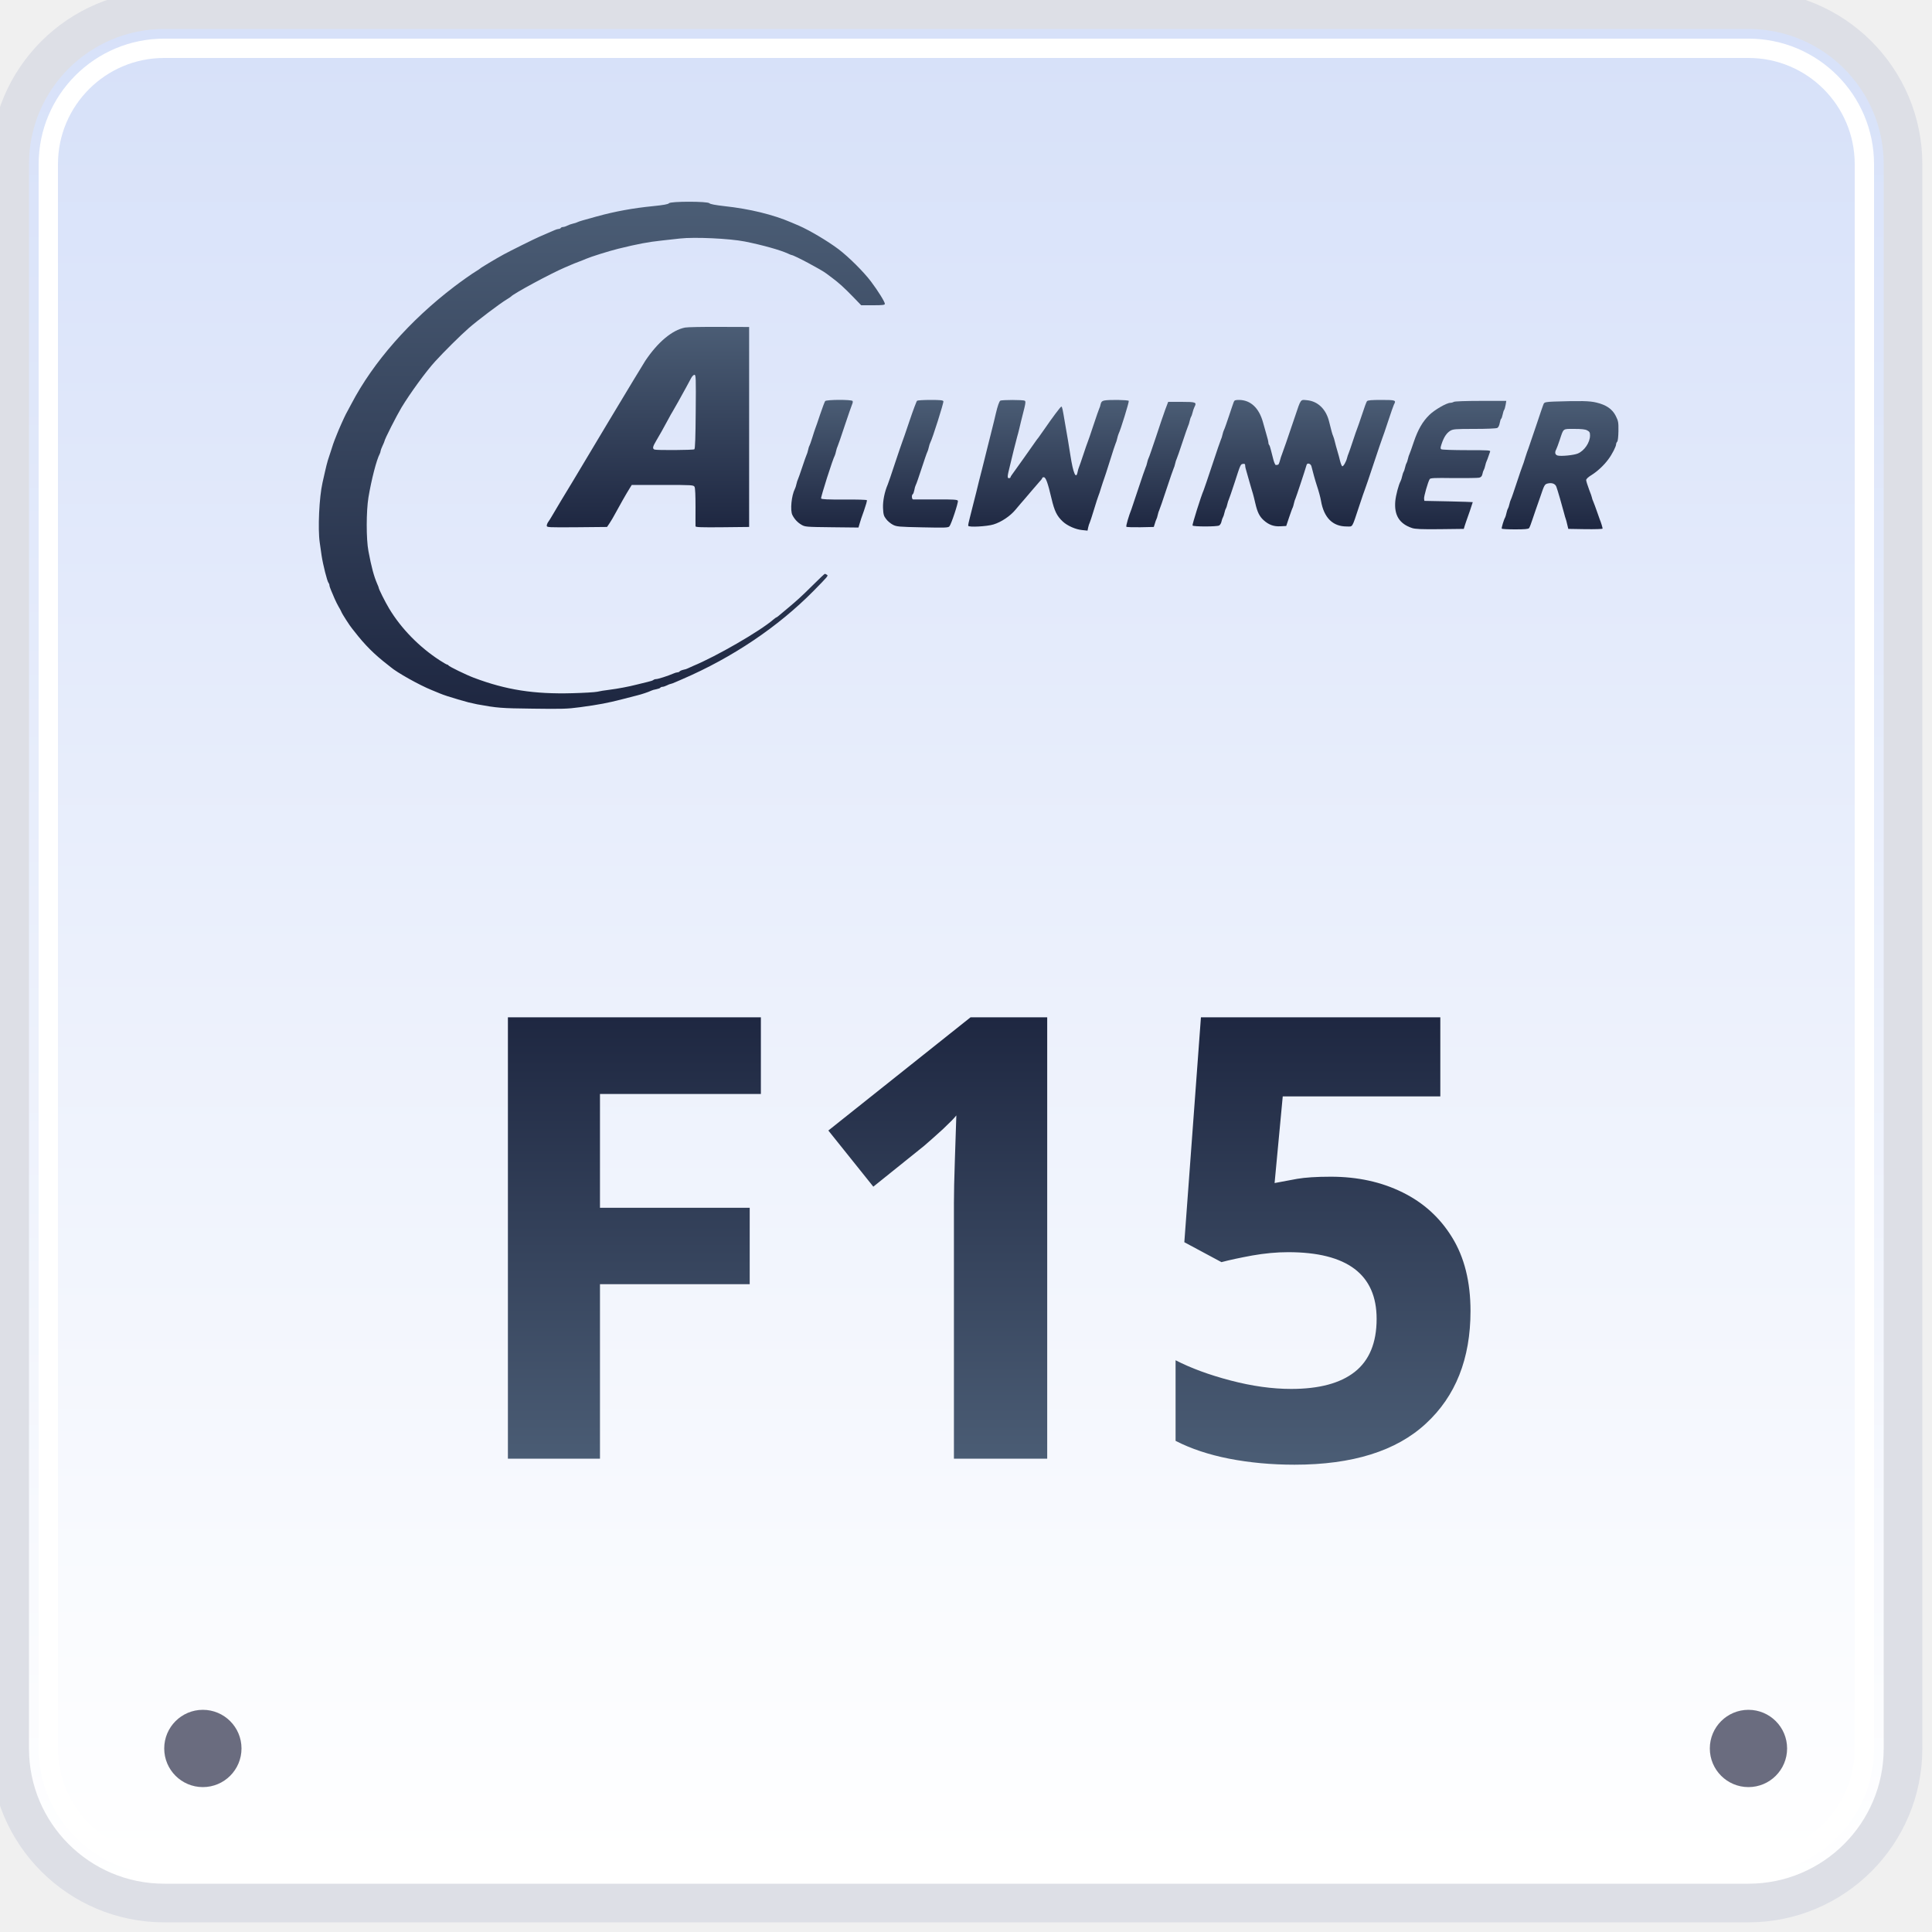
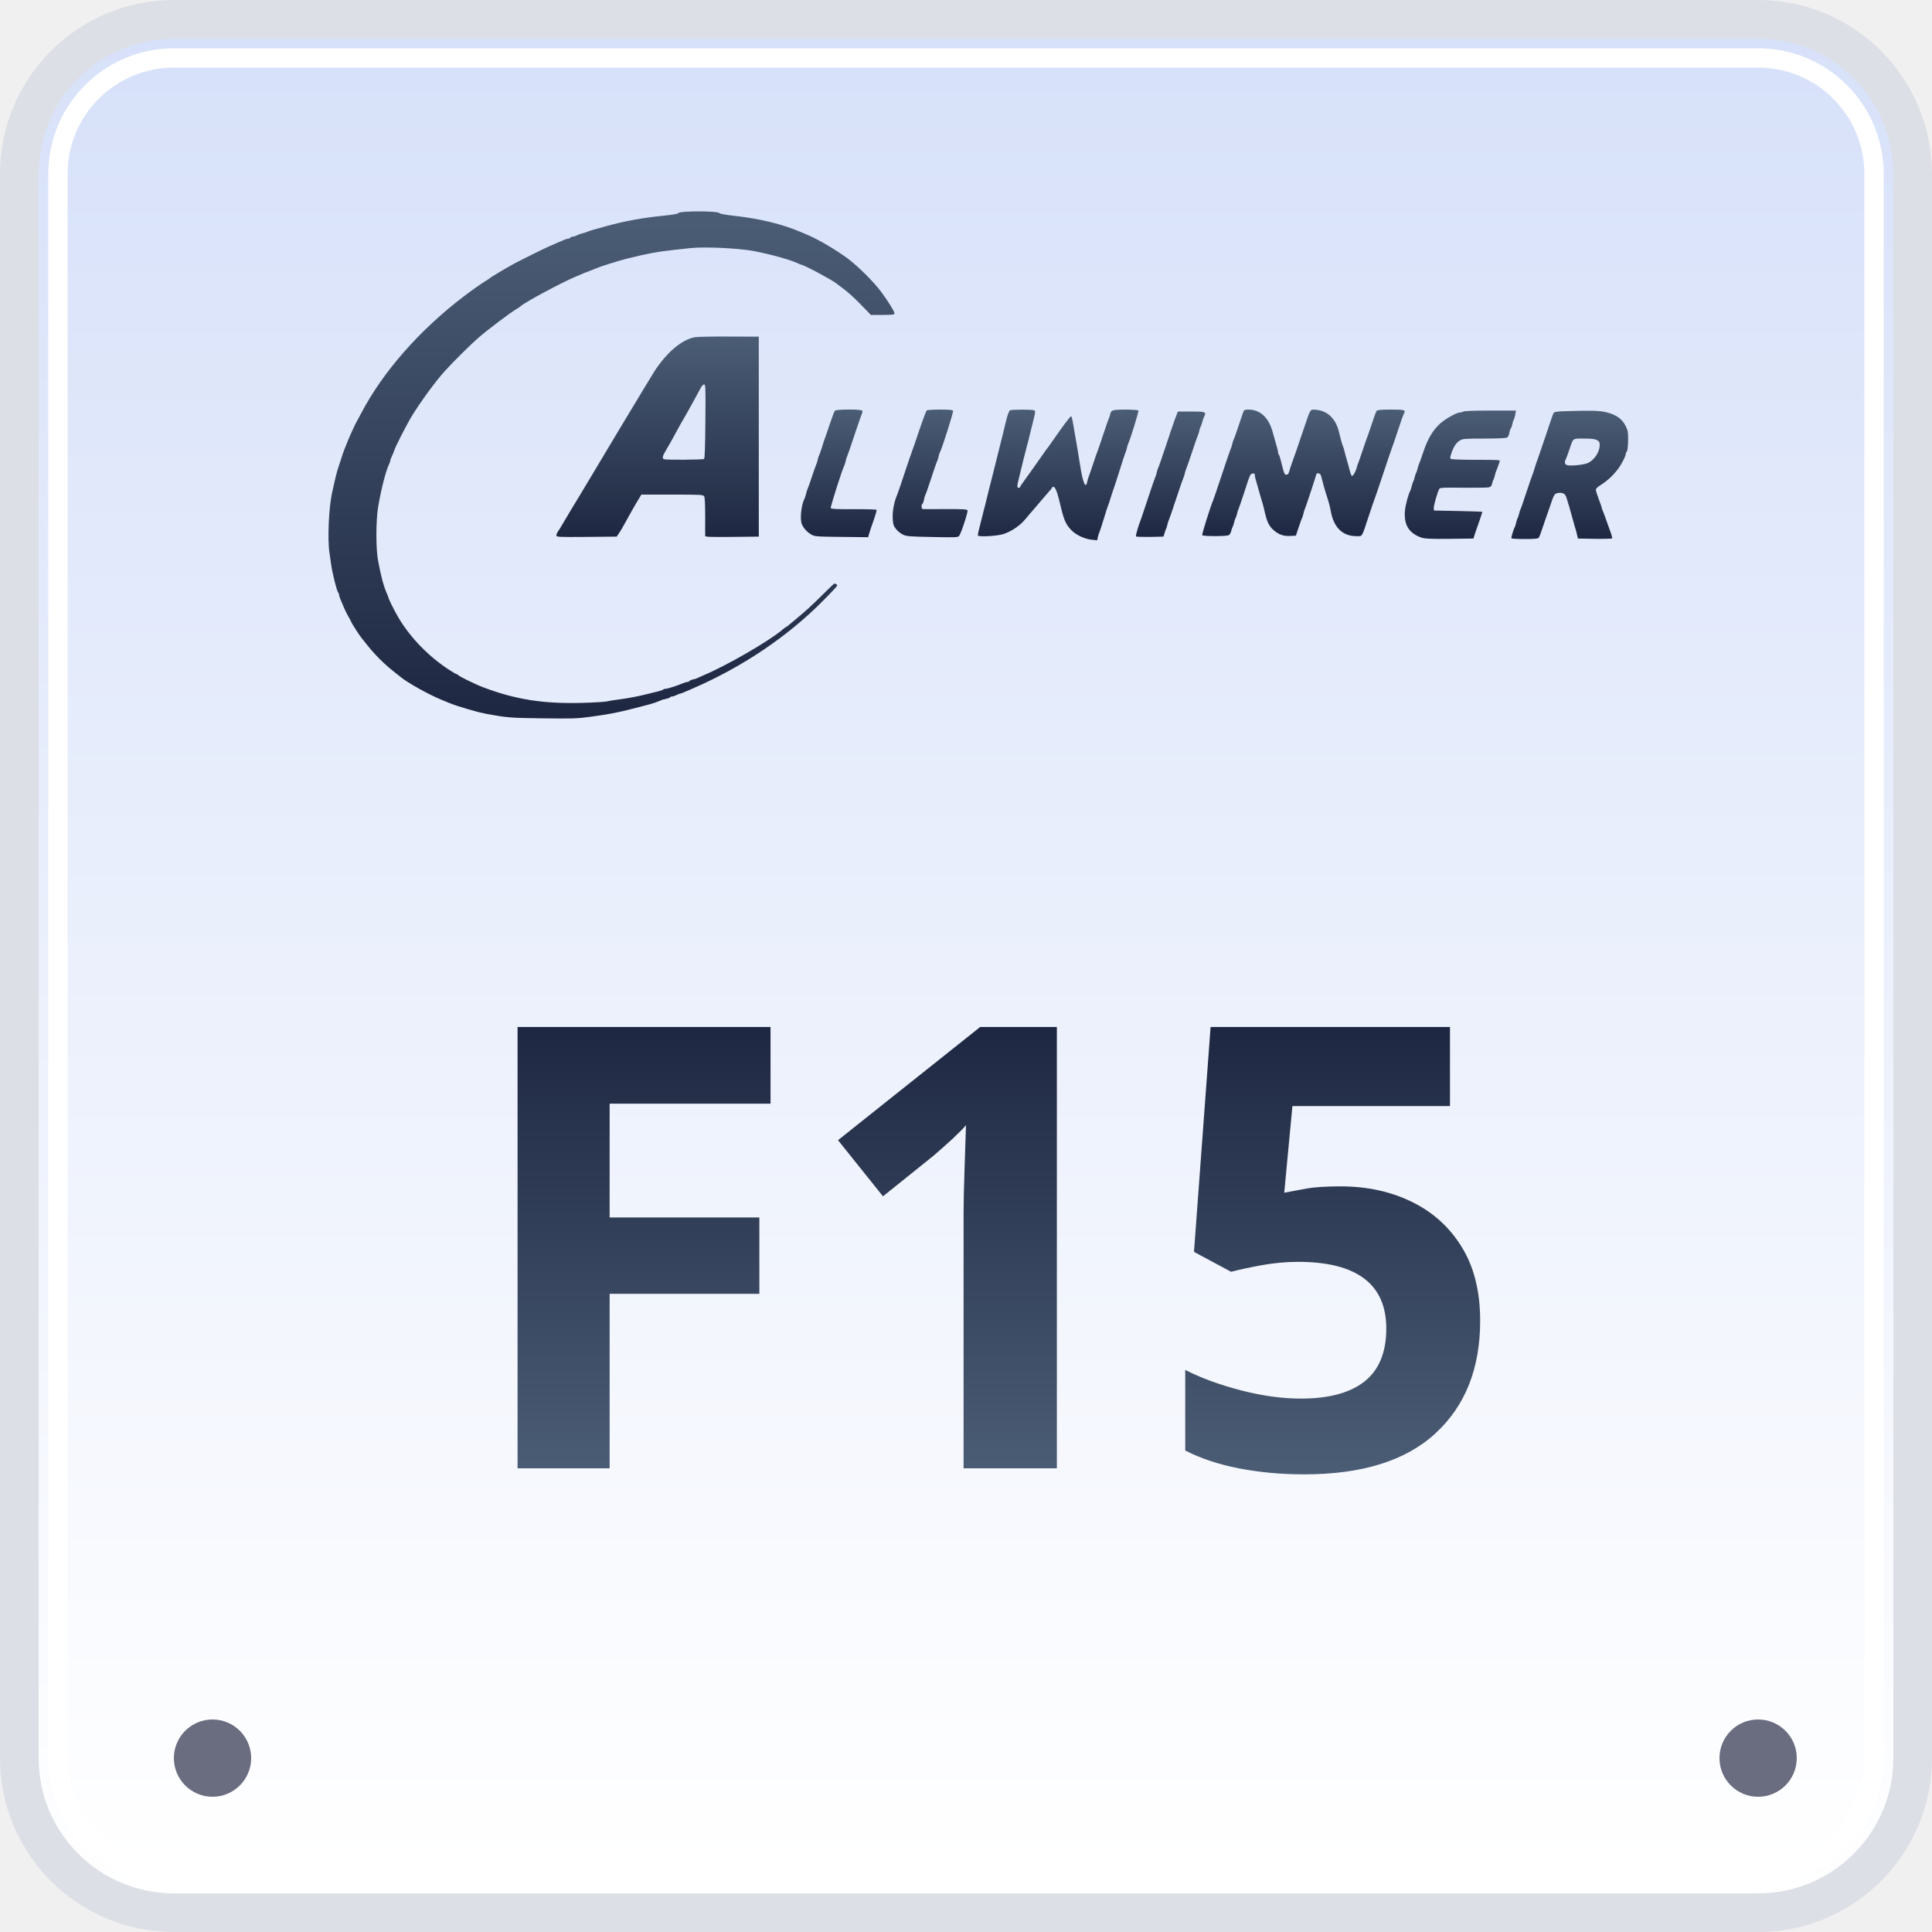
<svg xmlns="http://www.w3.org/2000/svg" width="100" height="100">
  <defs>
    <linearGradient id="soc_bg" x1="0%" y1="0%" x2="0%" y2="100%">
      <stop offset="0%" style="stop-color:#d7e1f9;stop-opacity:1" />
      <stop offset="100%" style="stop-color:#ffffff;stop-opacity:1" />
    </linearGradient>
    <linearGradient id="soc_name" x1="0%" y1="0%" x2="0%" y2="100%">
      <stop offset="0%" style="stop-color:#1e2741;stop-opacity:1" />
      <stop offset="100%" style="stop-color:#4b5d75;stop-opacity:1" />
    </linearGradient>
  </defs>
-   <g transform="translate(0.5,0.5)">
+   <g transform="translate(1,1)">
    <rect x="0" y="0" width="98" height="98" fill="url(#soc_bg)" rx="8" stroke="#dddfe6" stroke-width="2" />
    <rect x="2" y="2" width="94" height="94" fill="url(#soc_bg)" rx="6" stroke="#ffffff" stroke-width="1" />
    <g transform="translate(16,80) scale(0.005,-0.005)" fill="url(#soc_name)">
      <path d="M3625 13996 c-7 -10 -56 -19 -165 -30 -205 -20 -395 -55 -580 -106 -139 -38 -187 -52 -200 -59 -9 -5 -30 -12 -49 -16 -18 -4 -44 -13 -59 -21 -15 -8 -35 -14 -44 -14 -9 0 -20 -4 -23 -10 -3 -5 -13 -10 -22 -10 -8 0 -29 -6 -46 -14 -28 -13 -66 -29 -152 -66 -42 -17 -313 -152 -371 -184 -79 -43 -238 -138 -244 -146 -3 -3 -23 -17 -45 -30 -36 -21 -159 -108 -225 -159 -457 -348 -836 -779 -1061 -1209 -27 -50 -53 -100 -59 -110 -15 -28 -76 -164 -90 -202 -7 -19 -19 -48 -26 -65 -7 -16 -22 -61 -34 -100 -12 -38 -28 -88 -36 -110 -7 -22 -20 -74 -29 -115 -9 -41 -21 -93 -26 -115 -35 -152 -50 -481 -29 -622 6 -38 14 -97 19 -133 14 -94 58 -269 72 -284 5 -6 9 -16 9 -24 0 -7 8 -32 18 -55 10 -23 27 -62 37 -87 11 -25 29 -61 40 -80 12 -19 25 -44 29 -54 6 -19 90 -149 111 -173 5 -7 15 -18 20 -25 111 -144 209 -242 353 -353 7 -5 18 -15 25 -20 66 -57 298 -187 427 -239 36 -15 74 -31 85 -35 33 -14 105 -38 185 -61 41 -11 91 -25 110 -31 19 -5 60 -14 90 -20 210 -38 243 -41 575 -45 302 -4 357 -3 490 15 199 27 286 44 430 81 66 17 138 36 160 41 46 11 123 37 146 49 9 5 33 12 53 15 20 4 39 11 42 16 3 5 13 9 22 9 9 0 30 7 46 15 15 8 33 15 38 15 5 0 30 9 56 21 26 11 56 24 67 29 519 224 989 541 1355 911 154 157 156 159 140 169 -8 5 -18 10 -21 10 -4 0 -60 -53 -125 -118 -118 -117 -166 -160 -258 -237 -26 -22 -62 -52 -80 -67 -17 -15 -34 -28 -37 -28 -3 0 -19 -11 -35 -25 -136 -118 -589 -380 -829 -479 -22 -10 -47 -21 -55 -25 -9 -5 -30 -12 -48 -15 -17 -4 -34 -12 -37 -17 -4 -5 -13 -9 -22 -9 -8 0 -29 -6 -46 -14 -50 -22 -155 -56 -175 -56 -10 0 -22 -4 -28 -9 -5 -5 -31 -14 -59 -20 -27 -7 -77 -19 -110 -27 -85 -22 -197 -43 -290 -55 -44 -5 -99 -14 -123 -20 -24 -5 -139 -12 -255 -15 -400 -11 -688 34 -1022 160 -80 30 -258 117 -263 128 -2 5 -8 8 -13 8 -4 0 -40 20 -78 45 -211 137 -399 329 -523 536 -41 68 -108 202 -108 216 0 3 -6 19 -14 36 -36 83 -61 177 -92 342 -24 125 -23 413 0 555 31 185 83 388 117 452 5 10 9 23 9 30 1 7 9 31 20 53 11 22 19 44 20 48 0 17 126 265 176 348 88 146 256 377 349 478 87 96 264 272 347 344 90 79 323 255 393 297 22 13 42 27 45 30 24 30 408 237 555 300 28 12 59 25 70 30 11 5 45 19 75 30 30 11 64 25 75 30 50 22 238 81 335 105 203 50 310 70 450 85 52 6 138 15 190 21 150 17 513 0 670 -31 185 -37 367 -88 447 -125 17 -8 34 -15 37 -15 24 0 315 -155 361 -192 6 -5 33 -25 60 -45 70 -52 127 -104 220 -200 l80 -83 123 0 c101 0 122 3 122 15 0 20 -70 133 -143 230 -77 102 -229 253 -335 334 -114 86 -300 196 -412 245 -19 8 -55 23 -80 34 -185 80 -430 140 -690 168 -96 11 -149 21 -156 30 -17 21 -405 21 -419 0z" />
      <path d="M3791 12709 c-133 -26 -282 -151 -411 -344 -18 -27 -192 -315 -387 -640 -194 -324 -357 -597 -362 -605 -32 -50 -216 -358 -225 -375 -6 -11 -19 -31 -28 -44 -10 -13 -18 -32 -18 -42 0 -19 12 -19 312 -17 l312 3 27 40 c15 22 40 65 56 95 39 73 120 216 150 263 l23 37 320 0 c309 0 320 -1 330 -20 7 -12 10 -92 10 -208 0 -103 -1 -193 0 -200 0 -10 59 -12 278 -10 l277 3 0 1035 0 1035 -310 1 c-170 1 -330 -2 -354 -7z m111 -871 c-2 -263 -6 -384 -14 -389 -14 -9 -390 -11 -412 -3 -24 9 -20 30 18 93 36 60 67 116 124 221 19 36 38 70 42 75 4 6 31 53 60 105 29 52 67 120 83 150 17 30 39 72 50 93 10 20 26 37 36 37 15 0 16 -33 13 -382z" />
      <path d="M5242 11948 c-5 -7 -29 -69 -52 -138 -23 -69 -45 -134 -50 -145 -4 -11 -19 -54 -31 -95 -13 -41 -26 -79 -30 -85 -4 -5 -10 -26 -14 -45 -4 -19 -11 -41 -16 -50 -4 -8 -24 -64 -44 -125 -20 -60 -40 -117 -44 -125 -5 -9 -12 -31 -16 -50 -4 -19 -11 -41 -16 -50 -36 -70 -51 -224 -26 -272 22 -43 53 -76 93 -100 38 -22 47 -23 315 -26 l276 -3 11 38 c5 21 26 83 46 137 19 54 33 103 30 108 -3 5 -109 8 -236 7 -170 -1 -233 2 -238 11 -6 10 122 412 142 445 3 6 9 26 13 45 4 19 11 41 16 50 4 8 38 105 74 215 37 110 71 210 77 222 6 11 7 26 4 32 -10 16 -270 15 -284 -1z" />
      <path d="M6194 11952 c-6 -4 -41 -97 -78 -207 -37 -110 -71 -209 -76 -220 -5 -11 -38 -110 -75 -220 -36 -110 -70 -209 -75 -220 -33 -76 -52 -171 -49 -244 3 -67 8 -83 32 -114 15 -21 47 -47 70 -59 39 -20 60 -22 307 -27 233 -5 266 -4 278 10 20 23 94 248 88 265 -5 12 -43 15 -228 14 -123 0 -229 -1 -235 0 -15 0 -18 46 -4 54 5 3 12 22 16 42 3 20 10 44 15 53 6 9 32 86 60 171 28 85 54 162 59 170 5 9 12 31 16 50 4 19 11 41 16 50 21 38 140 413 135 426 -4 11 -31 14 -133 14 -70 0 -133 -4 -139 -8z" />
      <path d="M7055 11952 c-11 -7 -28 -55 -46 -132 -10 -44 -23 -98 -53 -217 -8 -32 -22 -87 -31 -123 -9 -36 -23 -92 -31 -125 -8 -33 -22 -87 -30 -120 -8 -33 -22 -86 -30 -117 -7 -32 -21 -84 -28 -115 -8 -32 -22 -85 -30 -118 -8 -33 -24 -96 -35 -139 -12 -44 -20 -84 -18 -89 5 -17 194 -7 262 14 81 25 172 86 227 152 24 29 47 57 53 63 16 18 56 64 115 134 30 35 67 78 82 95 16 16 28 33 28 38 0 4 7 7 15 7 21 0 42 -58 80 -220 31 -132 56 -182 117 -239 47 -44 134 -82 199 -88 l57 -6 7 34 c4 18 11 40 16 49 4 8 24 69 44 135 20 66 40 129 45 140 5 11 19 52 30 90 12 39 26 79 30 90 5 11 31 94 60 185 28 91 55 172 59 180 5 9 12 31 16 50 4 19 11 41 15 50 20 39 110 331 105 340 -7 11 -204 14 -253 4 -24 -5 -32 -13 -38 -37 -3 -17 -10 -38 -15 -47 -4 -8 -31 -85 -59 -170 -28 -85 -55 -164 -60 -175 -5 -11 -25 -69 -45 -130 -20 -60 -40 -119 -45 -130 -5 -11 -12 -35 -15 -52 -16 -81 -46 -10 -74 172 -5 33 -17 103 -25 155 -9 52 -23 136 -32 185 -24 144 -29 166 -37 166 -8 0 -94 -115 -177 -236 -25 -36 -52 -74 -60 -85 -8 -10 -21 -26 -28 -37 -7 -10 -35 -49 -62 -88 -27 -38 -55 -78 -62 -88 -25 -36 -108 -152 -123 -172 -8 -10 -15 -23 -15 -27 0 -4 -7 -8 -16 -8 -18 0 -17 19 10 125 8 33 26 107 40 165 15 58 31 121 36 140 6 19 15 55 21 80 10 44 22 93 54 219 12 52 13 66 3 73 -16 10 -239 10 -253 0z" />
      <path d="M9471 11937 c-5 -12 -27 -78 -50 -147 -23 -69 -45 -132 -50 -140 -5 -9 -12 -31 -16 -50 -4 -19 -11 -41 -16 -50 -4 -8 -45 -125 -89 -260 -45 -135 -85 -254 -90 -265 -27 -60 -120 -357 -115 -365 8 -13 251 -13 275 0 10 5 22 24 25 42 4 18 11 38 15 43 4 6 11 26 15 45 4 19 11 40 15 45 4 6 11 26 15 45 4 19 11 41 16 50 4 8 31 87 60 175 62 193 61 189 88 193 16 3 21 -2 21 -17 0 -11 6 -40 14 -63 7 -24 23 -79 35 -123 13 -44 26 -91 31 -105 4 -14 16 -59 25 -100 21 -92 43 -136 86 -175 53 -48 106 -67 174 -63 l60 3 30 90 c17 50 33 95 37 100 3 6 9 26 13 45 4 19 11 41 16 50 6 12 97 285 115 348 7 24 43 13 50 -15 7 -32 41 -155 54 -193 22 -66 39 -129 45 -165 30 -174 121 -265 265 -265 67 0 52 -24 130 210 28 85 55 164 60 175 5 11 45 130 90 265 45 135 85 254 90 265 5 11 32 90 60 175 28 85 55 163 60 172 25 45 18 48 -129 48 -103 0 -141 -3 -150 -13 -6 -7 -29 -69 -51 -138 -23 -68 -45 -133 -50 -144 -5 -11 -25 -69 -45 -130 -20 -60 -40 -119 -45 -130 -5 -11 -12 -31 -15 -45 -10 -41 -39 -90 -50 -87 -5 2 -15 26 -22 53 -6 27 -19 74 -28 104 -9 30 -21 73 -26 95 -5 22 -13 49 -18 60 -9 19 -20 61 -42 150 -31 129 -117 212 -229 222 -69 7 -62 17 -124 -168 -70 -209 -127 -372 -136 -394 -5 -11 -14 -39 -20 -62 -6 -24 -15 -44 -20 -44 -6 -1 -15 -2 -22 -3 -6 -1 -17 23 -25 52 -7 28 -19 74 -26 101 -6 27 -15 53 -20 57 -4 4 -7 15 -7 24 0 9 -9 48 -21 86 -11 38 -27 94 -35 124 -41 148 -129 229 -247 230 -40 0 -49 -3 -56 -23z" />
      <path d="M11750 11940 c-8 -5 -25 -10 -36 -10 -39 0 -164 -73 -217 -125 -70 -68 -118 -151 -162 -281 -20 -60 -40 -116 -44 -124 -5 -9 -12 -31 -16 -50 -4 -19 -11 -39 -15 -45 -4 -5 -11 -26 -15 -45 -4 -19 -11 -39 -15 -45 -4 -5 -11 -26 -15 -45 -4 -19 -11 -41 -16 -50 -21 -39 -49 -146 -55 -207 -13 -146 42 -235 173 -279 33 -11 96 -14 289 -12 l247 3 9 30 c5 17 12 37 15 45 13 34 70 200 69 202 -1 1 -113 5 -251 8 l-250 5 -3 23 c-3 22 40 173 58 202 7 12 47 14 247 11 132 -1 251 1 265 4 20 5 29 15 34 38 3 18 10 37 14 42 4 6 11 26 15 45 4 19 11 41 16 50 4 8 12 29 17 45 6 17 13 38 17 48 7 16 -9 17 -241 17 -137 0 -255 4 -263 9 -11 7 -11 16 3 57 23 69 51 111 88 134 30 18 51 20 251 20 124 0 226 4 237 10 11 6 21 26 25 50 4 22 10 42 15 45 4 3 11 22 15 42 4 21 11 43 15 48 5 6 12 30 16 53 l7 42 -264 0 c-153 0 -270 -4 -279 -10z" />
      <path d="M12788 11943 c-80 -3 -99 -7 -107 -21 -5 -9 -41 -114 -80 -232 -40 -118 -76 -224 -80 -235 -5 -11 -19 -51 -31 -90 -11 -38 -25 -79 -30 -90 -5 -11 -32 -90 -60 -175 -28 -85 -54 -162 -59 -170 -5 -9 -12 -31 -16 -50 -4 -19 -11 -39 -15 -45 -4 -5 -11 -26 -15 -45 -4 -19 -10 -39 -13 -45 -14 -22 -40 -110 -36 -117 3 -5 65 -8 138 -8 99 0 136 3 145 13 6 8 22 49 36 93 15 43 29 86 32 94 3 8 25 71 49 140 39 116 44 126 72 134 44 12 81 0 93 -32 11 -27 61 -200 81 -277 5 -22 13 -47 16 -55 3 -8 11 -35 16 -60 l11 -45 178 -3 c97 -1 177 1 177 6 0 10 -17 67 -30 97 -4 11 -18 49 -30 85 -12 36 -29 79 -36 97 -8 17 -14 35 -14 40 0 5 -13 44 -30 86 -16 43 -30 87 -30 97 0 11 19 30 50 49 65 40 133 103 180 167 39 52 80 133 80 156 0 8 5 19 11 25 7 7 12 52 13 111 1 90 -1 103 -28 157 -36 71 -99 114 -201 138 -69 17 -162 19 -437 10z m342 -298 c25 -13 30 -22 30 -53 0 -72 -59 -159 -127 -187 -40 -17 -171 -30 -207 -21 -28 7 -34 32 -16 64 5 9 21 53 36 97 41 124 29 115 150 115 75 0 114 -4 134 -15z" />
      <path d="M8762 11858 c-17 -46 -60 -173 -96 -283 -37 -110 -70 -207 -75 -215 -5 -9 -12 -31 -16 -50 -4 -19 -11 -41 -16 -50 -4 -8 -38 -105 -74 -215 -37 -110 -69 -207 -72 -215 -28 -69 -59 -176 -53 -183 3 -4 69 -6 145 -5 l139 3 11 35 c5 19 13 40 16 45 4 6 10 26 14 45 4 19 11 41 16 50 4 8 38 105 74 215 36 110 70 207 74 215 5 9 12 31 16 50 4 19 11 41 16 50 4 8 31 85 59 170 28 85 55 162 59 170 5 9 12 31 16 50 4 19 11 40 15 45 4 6 11 25 15 43 4 18 13 45 20 59 26 49 15 53 -135 53 l-137 0 -31 -82z" />
    </g>
    <text x="50" y="75" fill="url(#soc_name)" text-anchor="middle">
      <tspan font-weight="600" font-size="32" font-family="Adobe Heiti Std, sans-serif">F15</tspan>
    </text>
    <circle cx="10" cy="90" r="2" fill="#6a6c7f" />
    <circle cx="90" cy="90" r="2" fill="#6a6c7f" />
  </g>
</svg>
